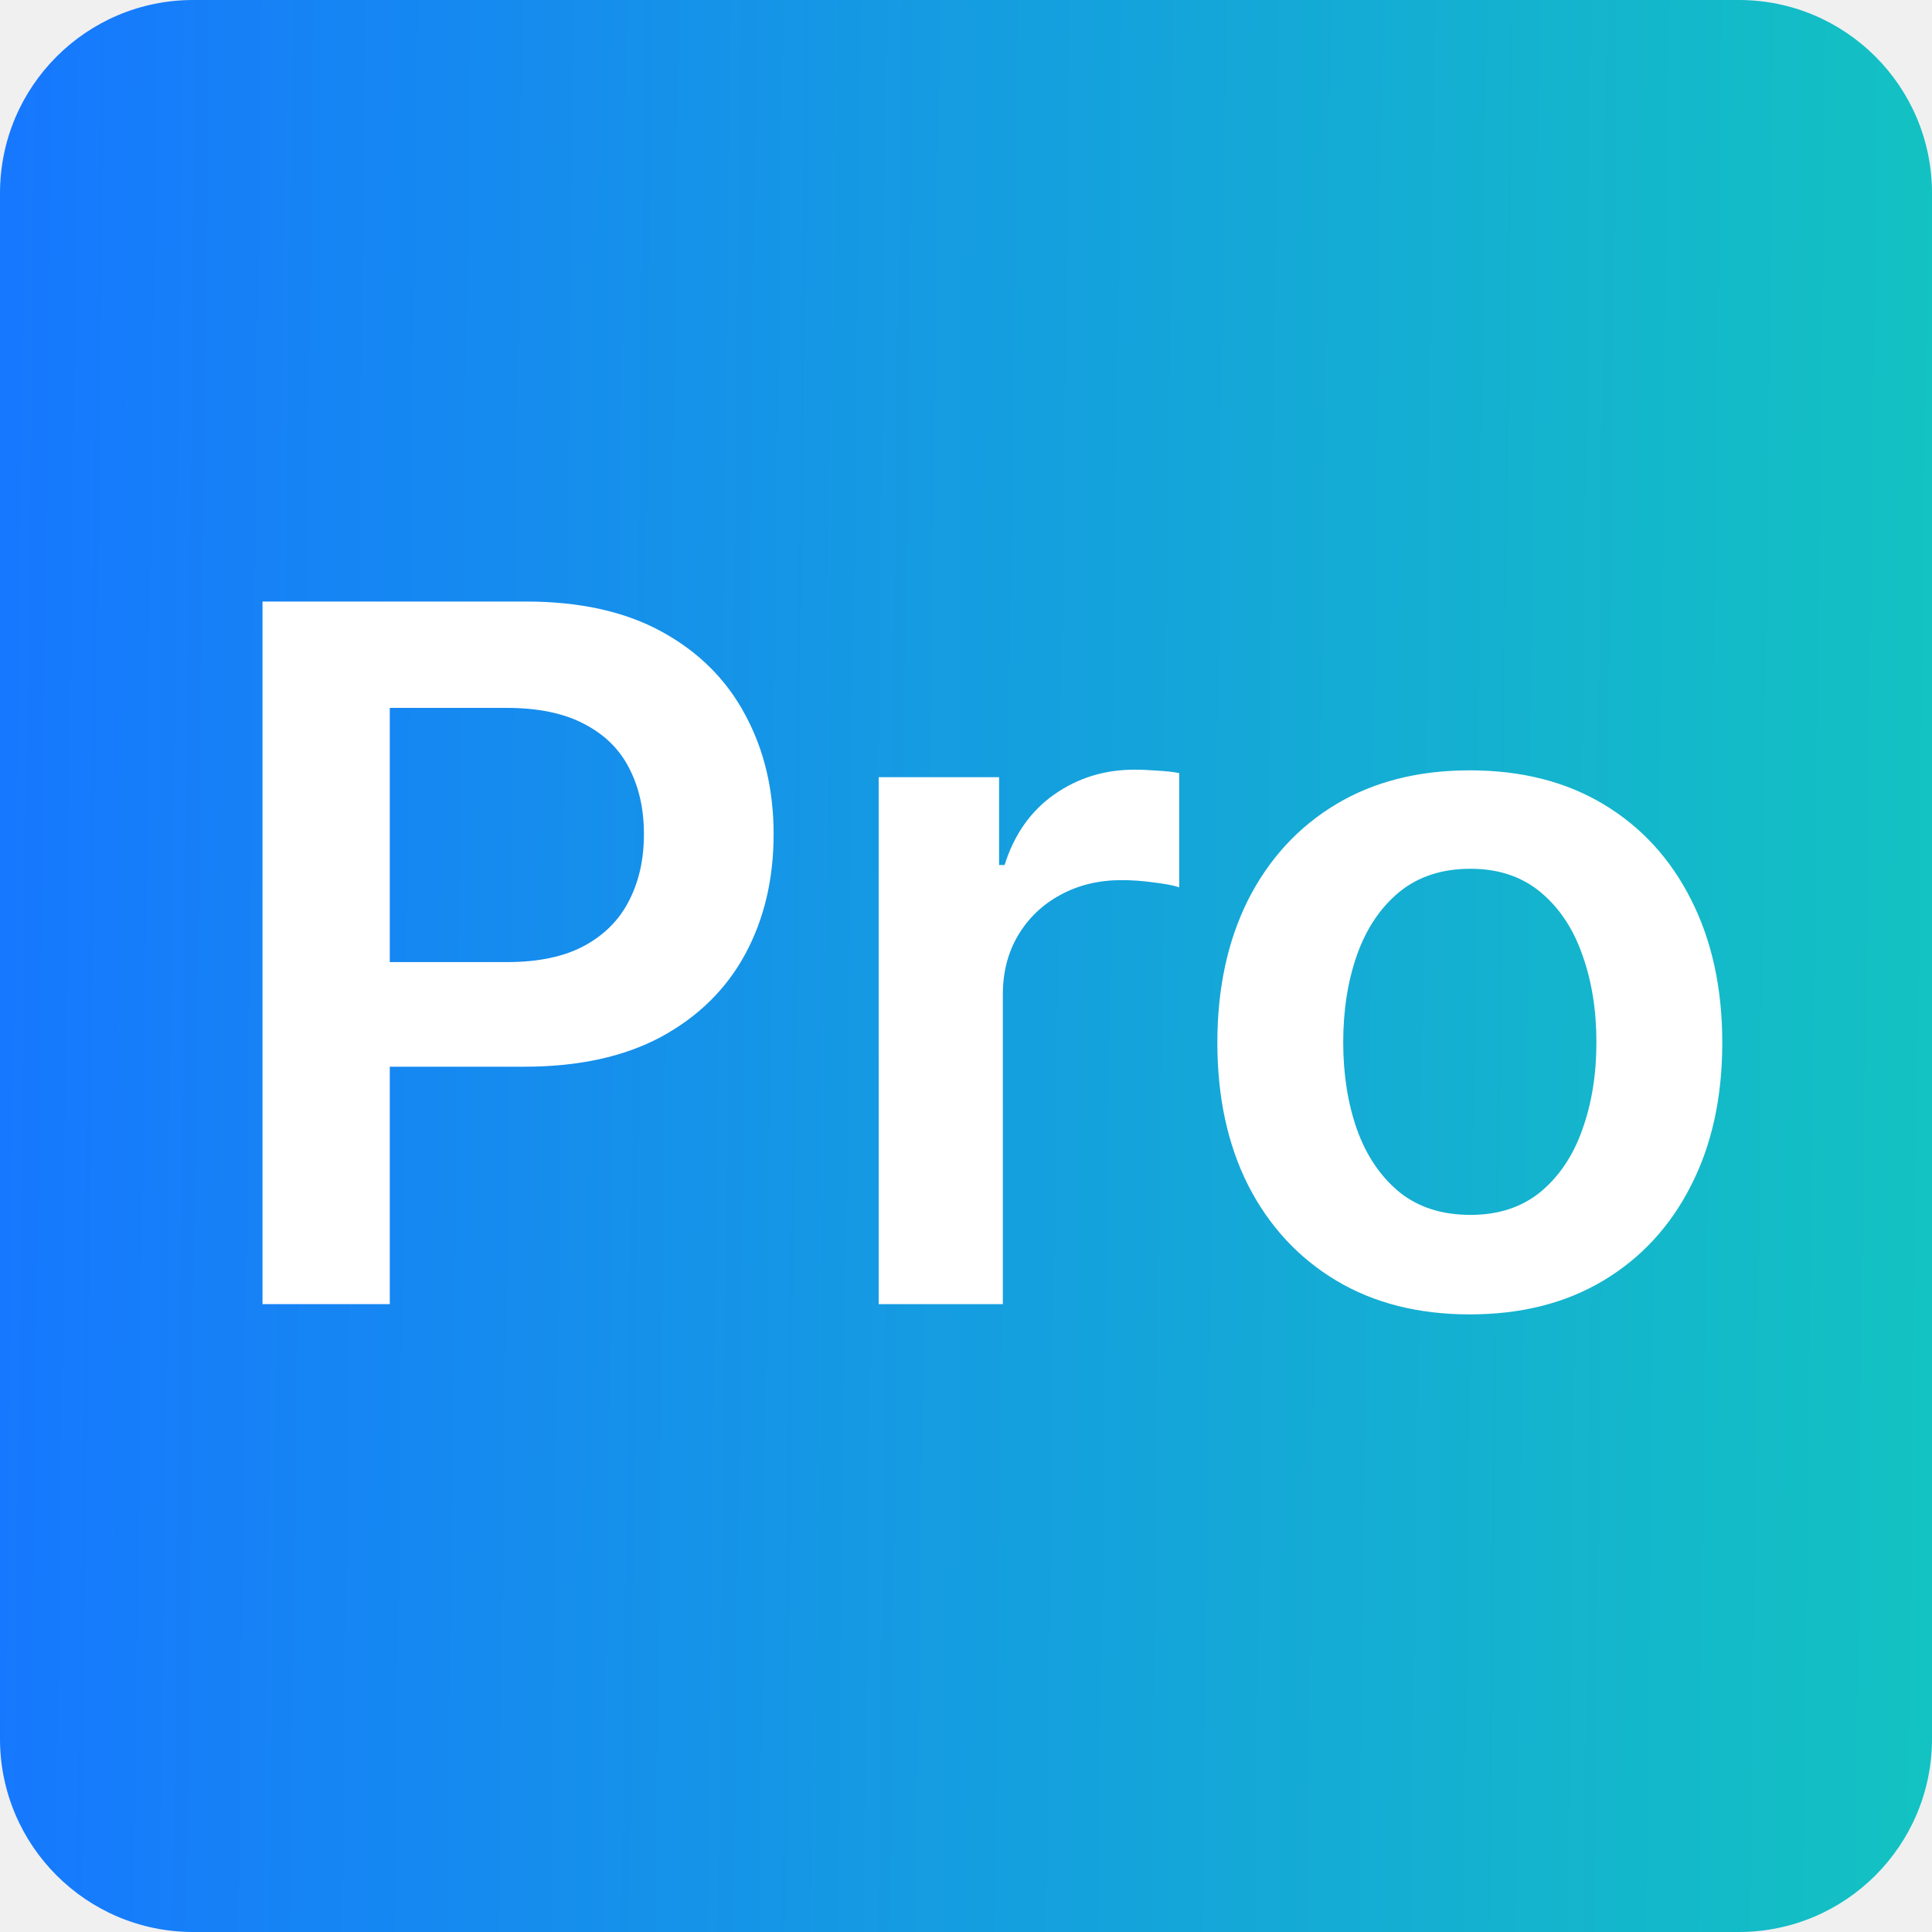
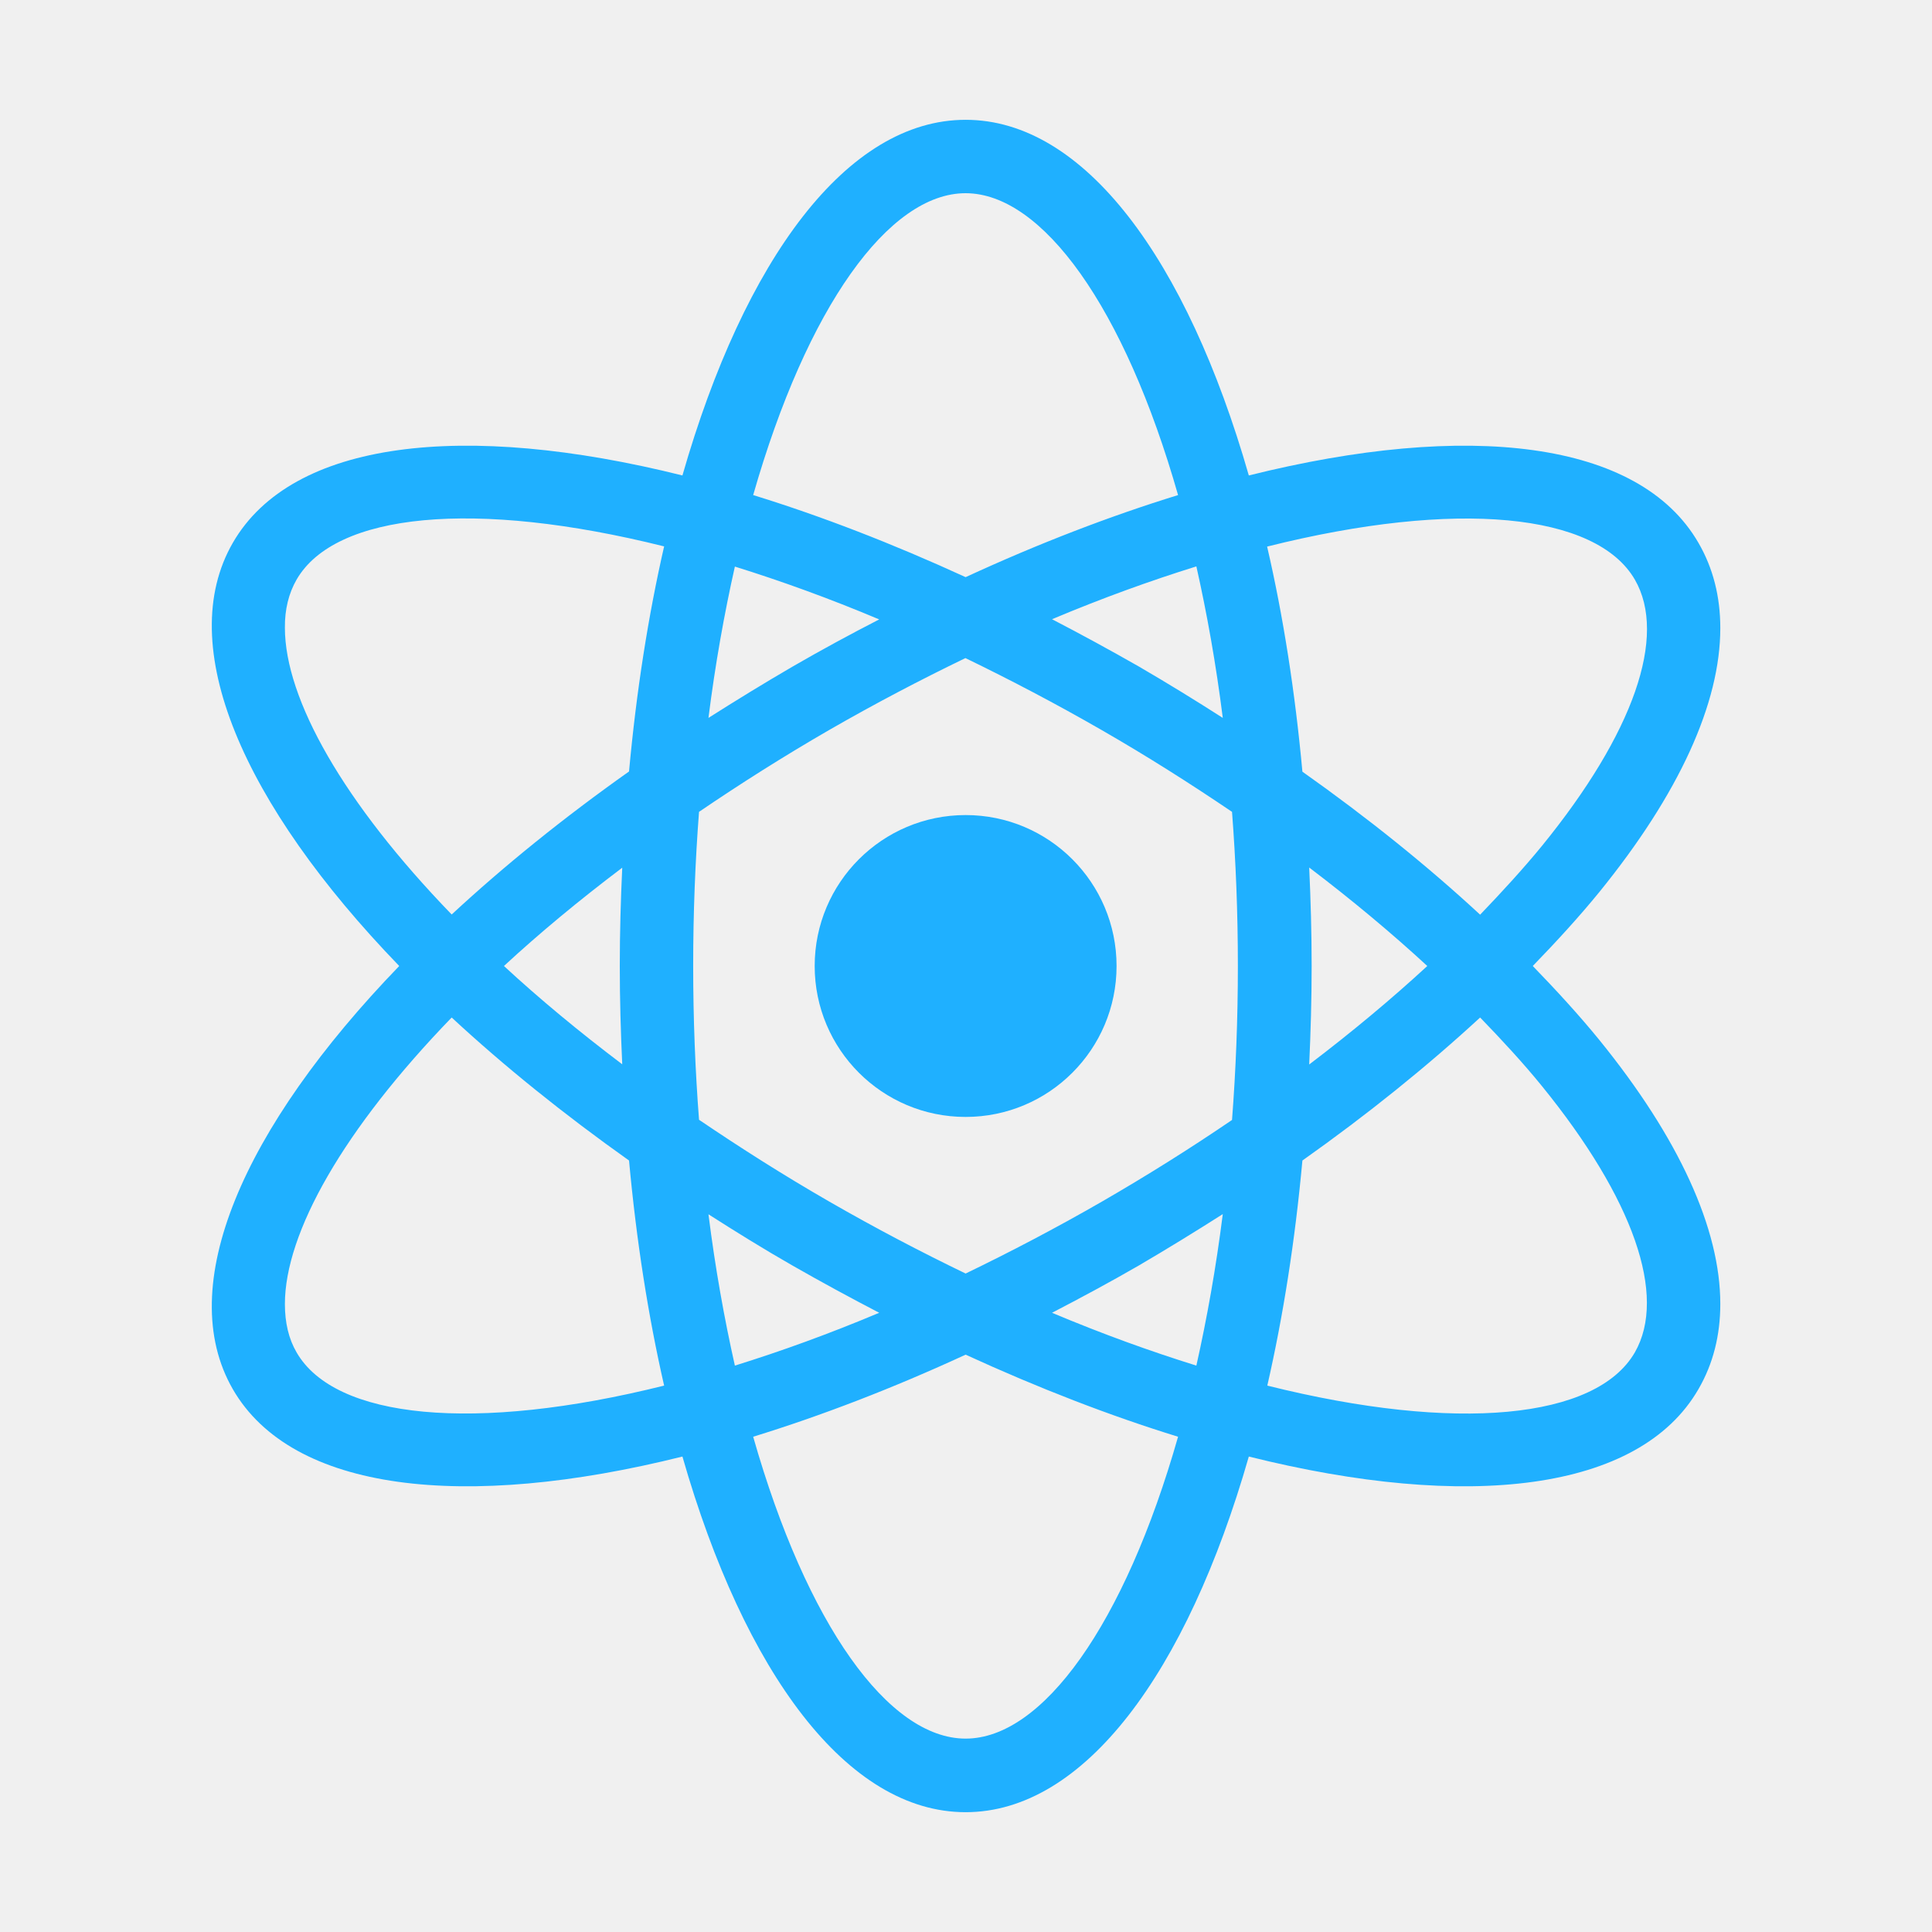
- <svg xmlns="http://www.w3.org/2000/svg" width="40" height="40" viewBox="0 0 40 40" fill="none">
-   <rect width="40" height="40" rx="4" fill="url(#paint0_linear_2_2)" />
-   <g clip-path="url(#clip0_2_2)">
-     <path d="M5.435 27V12.454H10.889C12.007 12.454 12.944 12.663 13.702 13.079C14.464 13.496 15.039 14.069 15.428 14.798C15.82 15.523 16.017 16.347 16.017 17.27C16.017 18.203 15.82 19.031 15.428 19.756C15.035 20.48 14.454 21.051 13.688 21.467C12.921 21.879 11.976 22.085 10.854 22.085H7.239V19.919H10.499C11.152 19.919 11.687 19.805 12.104 19.578C12.52 19.351 12.828 19.038 13.027 18.641C13.231 18.243 13.332 17.786 13.332 17.27C13.332 16.754 13.231 16.299 13.027 15.906C12.828 15.513 12.518 15.208 12.097 14.99C11.68 14.768 11.143 14.656 10.484 14.656H8.07V27H5.435ZM18.192 27V16.091H20.685V17.909H20.799C20.997 17.279 21.338 16.794 21.821 16.453C22.309 16.108 22.865 15.935 23.49 15.935C23.633 15.935 23.791 15.942 23.966 15.956C24.146 15.965 24.295 15.982 24.414 16.006V18.371C24.305 18.333 24.132 18.3 23.895 18.271C23.663 18.238 23.438 18.222 23.221 18.222C22.752 18.222 22.33 18.323 21.956 18.527C21.587 18.726 21.296 19.003 21.083 19.358C20.87 19.713 20.763 20.123 20.763 20.587V27H18.192ZM30.431 27.213C29.366 27.213 28.442 26.979 27.661 26.51C26.88 26.041 26.274 25.385 25.843 24.543C25.417 23.7 25.204 22.715 25.204 21.588C25.204 20.461 25.417 19.474 25.843 18.626C26.274 17.779 26.88 17.121 27.661 16.652C28.442 16.183 29.366 15.949 30.431 15.949C31.496 15.949 32.42 16.183 33.201 16.652C33.982 17.121 34.586 17.779 35.012 18.626C35.443 19.474 35.658 20.461 35.658 21.588C35.658 22.715 35.443 23.7 35.012 24.543C34.586 25.385 33.982 26.041 33.201 26.51C32.42 26.979 31.496 27.213 30.431 27.213ZM30.445 25.153C31.023 25.153 31.506 24.995 31.894 24.678C32.282 24.356 32.571 23.925 32.761 23.385C32.955 22.845 33.052 22.244 33.052 21.581C33.052 20.913 32.955 20.31 32.761 19.77C32.571 19.225 32.282 18.792 31.894 18.47C31.506 18.148 31.023 17.987 30.445 17.987C29.854 17.987 29.361 18.148 28.968 18.47C28.58 18.792 28.289 19.225 28.095 19.77C27.905 20.31 27.81 20.913 27.81 21.581C27.81 22.244 27.905 22.845 28.095 23.385C28.289 23.925 28.58 24.356 28.968 24.678C29.361 24.995 29.854 25.153 30.445 25.153Z" fill="white" />
-   </g>
-   <defs>
-     <linearGradient id="paint0_linear_2_2" x1="40" y1="20" x2="-0.5" y2="19.5" gradientUnits="userSpaceOnUse">
-       <stop stop-color="#13C2C2" />
-       <stop offset="1" stop-color="#1677FF" />
-     </linearGradient>
-     <clipPath id="clip0_2_2">
-       <rect width="33" height="24" fill="white" transform="translate(4 8)" />
-     </clipPath>
-   </defs>
+ <svg xmlns="http://www.w3.org/2000/svg" t="1733189695311" class="icon" viewBox="0 0 1024 1024" version="1.1" p-id="5468" width="200" height="200">
+   <path d="M511.8 512m1e-8 80a80 80 0 1 0 0-160 80 80 0 1 0 0 160Z" fill="#1fb0ff" p-id="5469" />
+   <path d="M511.8 63.5c-62.8 0-117.2 73.8-150.1 188.5-115.8-28.9-206.9-18.7-238.3 35.7-31.4 54.5 5.3 138.5 88.2 224.3-82.9 85.8-119.6 169.8-88.2 224.3 31.4 54.4 122.6 64.6 238.3 35.7C394.6 886.7 449 960.5 511.8 960.5S629 886.7 661.9 772c115.7 28.9 206.9 18.7 238.3-35.7 7.8-13.4 11.6-28.6 11.6-45.2 0-39.7-21.8-87.8-64.2-140-10.6-13-22.6-26.1-35.2-39.1 12.6-13 24.6-26.1 35.2-39.1 42.4-52.2 64.2-100.2 64.2-140 0-16.6-3.8-31.8-11.6-45.2-31.4-54.4-122.5-64.6-238.3-35.7-32.9-114.7-87.3-188.5-150.1-188.5zM157.2 307.2c20.4-35.3 94.3-42.7 194.8-17.6-8.4 36.7-14.7 76.7-18.6 119.3-34.9 24.7-66.4 50.2-94 75.8-57.3-59.2-88.4-114.2-88.4-152-0.1-9.6 2-18.2 6.2-25.5zM584 387c24 13.8 47 28.4 69 43.3 2 26.1 3.1 53.3 3.1 81.7 0 28.3-1.1 55.5-3.1 81.6-22 15-45.1 29.5-69 43.3-24.5 14.1-48.6 26.7-72.2 38.1-23.6-11.4-47.7-24-72.2-38.1-24.5-14.1-47.4-28.7-69.1-43.4-2-26.1-3.1-53.3-3.1-81.6 0-28.3 1.1-55.5 3.1-81.6 21.6-14.7 44.6-29.3 69-43.4 24.5-14.1 48.6-26.7 72.2-38.1 23.7 11.5 47.8 24.1 72.3 38.2z m-26.4-58.8c26.6-11.2 52.1-20.4 76.5-28 5.6 24.9 10.4 51.7 14 80.3-14.5-9.3-29.3-18.4-44.6-27.3-15.4-8.8-30.7-17.1-45.9-25zM756.5 512c-19.2 17.7-40.1 35.1-62.6 52.2 0.8-17.1 1.3-34.5 1.3-52.2 0-17.7-0.5-35.1-1.3-52.2 22.5 17.1 43.4 34.5 62.6 52.2zM648.1 643.5c-3.6 28.6-8.4 55.3-14 80.3-24.4-7.6-49.9-16.8-76.5-28 15.2-7.9 30.5-16.1 45.9-25 15.2-8.9 30-18 44.6-27.3zM466 695.8c-26.6 11.2-52.1 20.4-76.5 28-5.6-24.9-10.4-51.6-14-80.2 14.4 9.2 29.2 18.4 44.6 27.2 15.4 8.8 30.7 17.1 45.9 25zM267.1 512c18.7-17.3 39.8-34.8 62.7-52.1-0.8 17.1-1.3 34.4-1.3 52.1 0 17.7 0.5 35 1.3 52.1-22.9-17.3-44-34.8-62.7-52.1z m153-158.7c-15.3 8.9-30.1 18-44.6 27.2 3.6-28.6 8.4-55.3 14-80.2 24.4 7.6 49.9 16.8 76.5 28-15.2 7.8-30.5 16.1-45.9 25zM157.2 716.8c-4.2-7.2-6.2-15.8-6.2-25.6 0-37.8 31.1-92.7 88.4-151.9 27.6 25.6 59.2 51.1 94 75.8 3.9 42.5 10.2 82.6 18.6 119.3-100.6 25.1-174.5 17.6-194.8-17.6zM511.8 921.5c-40.8 0-84.2-60.3-112.6-160 36-11.1 73.8-25.6 112.6-43.5 38.8 17.8 76.6 32.4 112.6 43.5-28.4 99.7-71.9 160-112.6 160z m305.5-345.8c48.5 59.7 66.4 111.1 49.2 141.1-20.4 35.3-94.3 42.7-194.8 17.6 8.4-36.7 14.7-76.7 18.6-119.3 34.5-24.4 66.1-49.9 94.2-75.8 11.7 12.1 22.9 24.2 32.8 36.4z m49.2-268.5c17.3 29.9-0.6 81.4-49.2 141.1-9.9 12.1-21.1 24.3-32.8 36.5-28.1-26-59.7-51.4-94.2-75.8-3.9-42.5-10.2-82.6-18.7-119.3 100.6-25.2 174.5-17.7 194.9 17.5z m-242.1-44.8c-36 11.1-73.8 25.6-112.6 43.5-38.8-17.8-76.6-32.4-112.6-43.5 28.5-99.7 71.9-160 112.6-160 40.7 0.1 84.2 60.4 112.6 160z" fill="#1fb0ff" p-id="5470" />
</svg>
